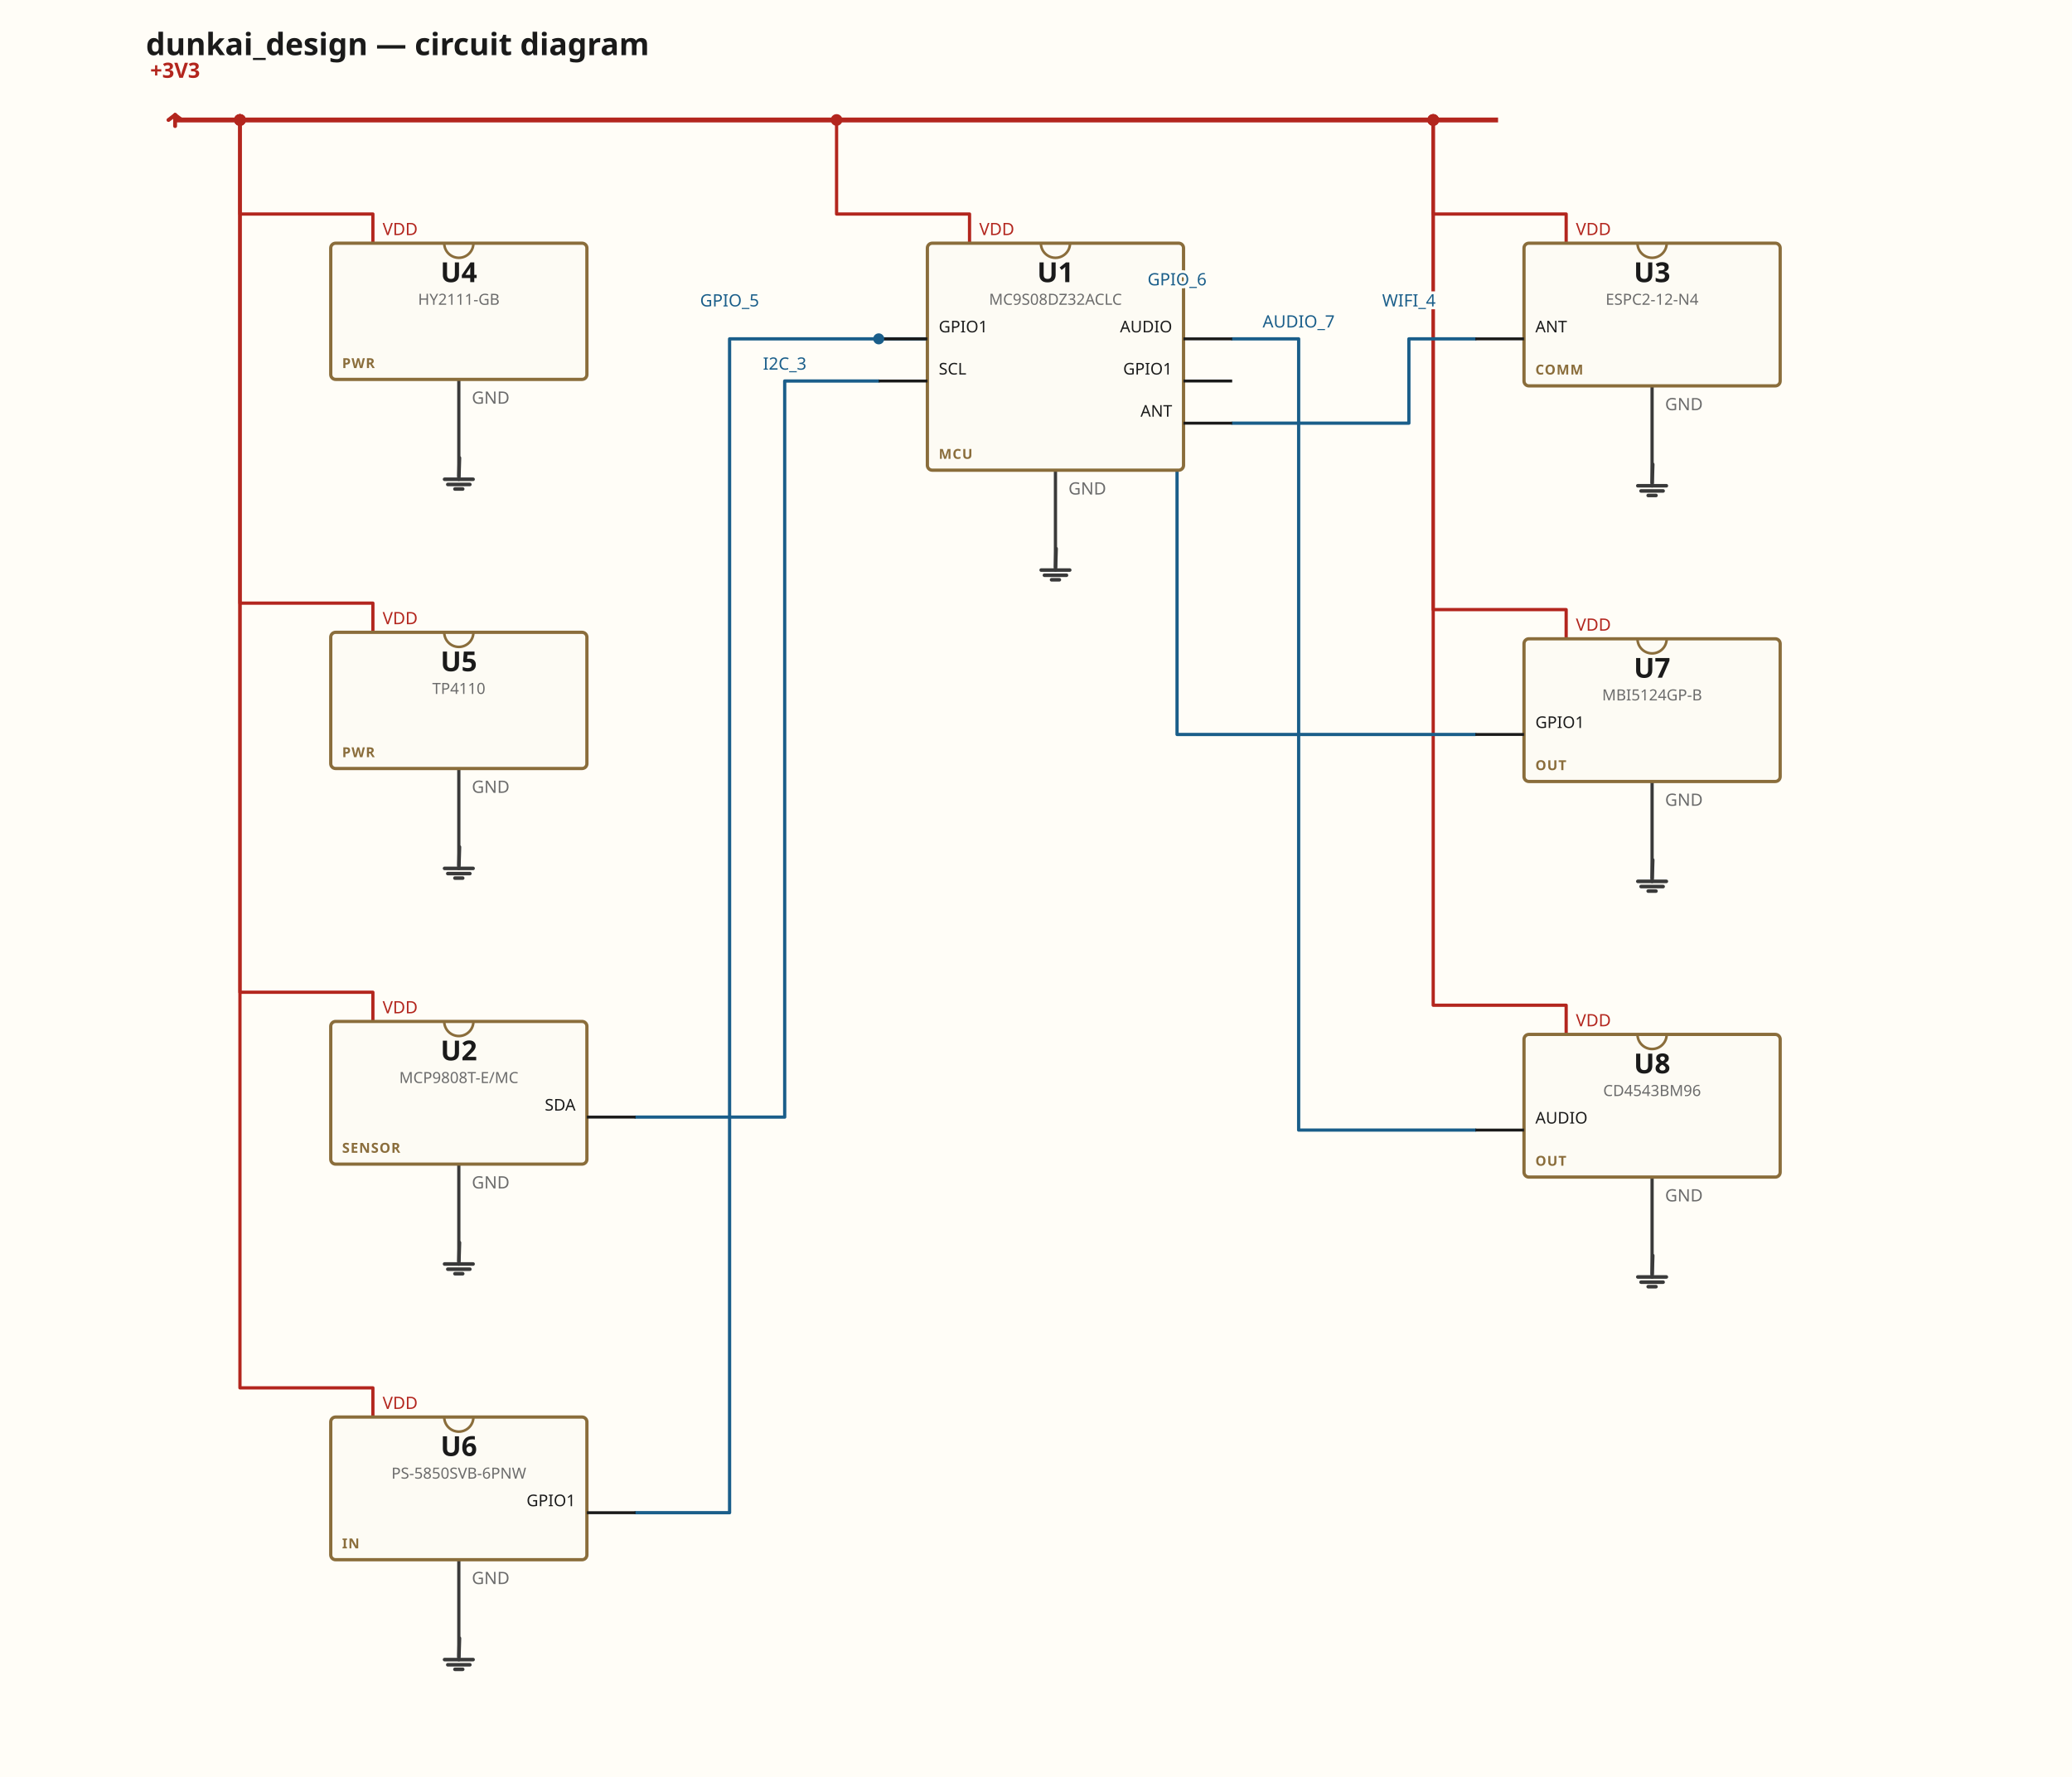
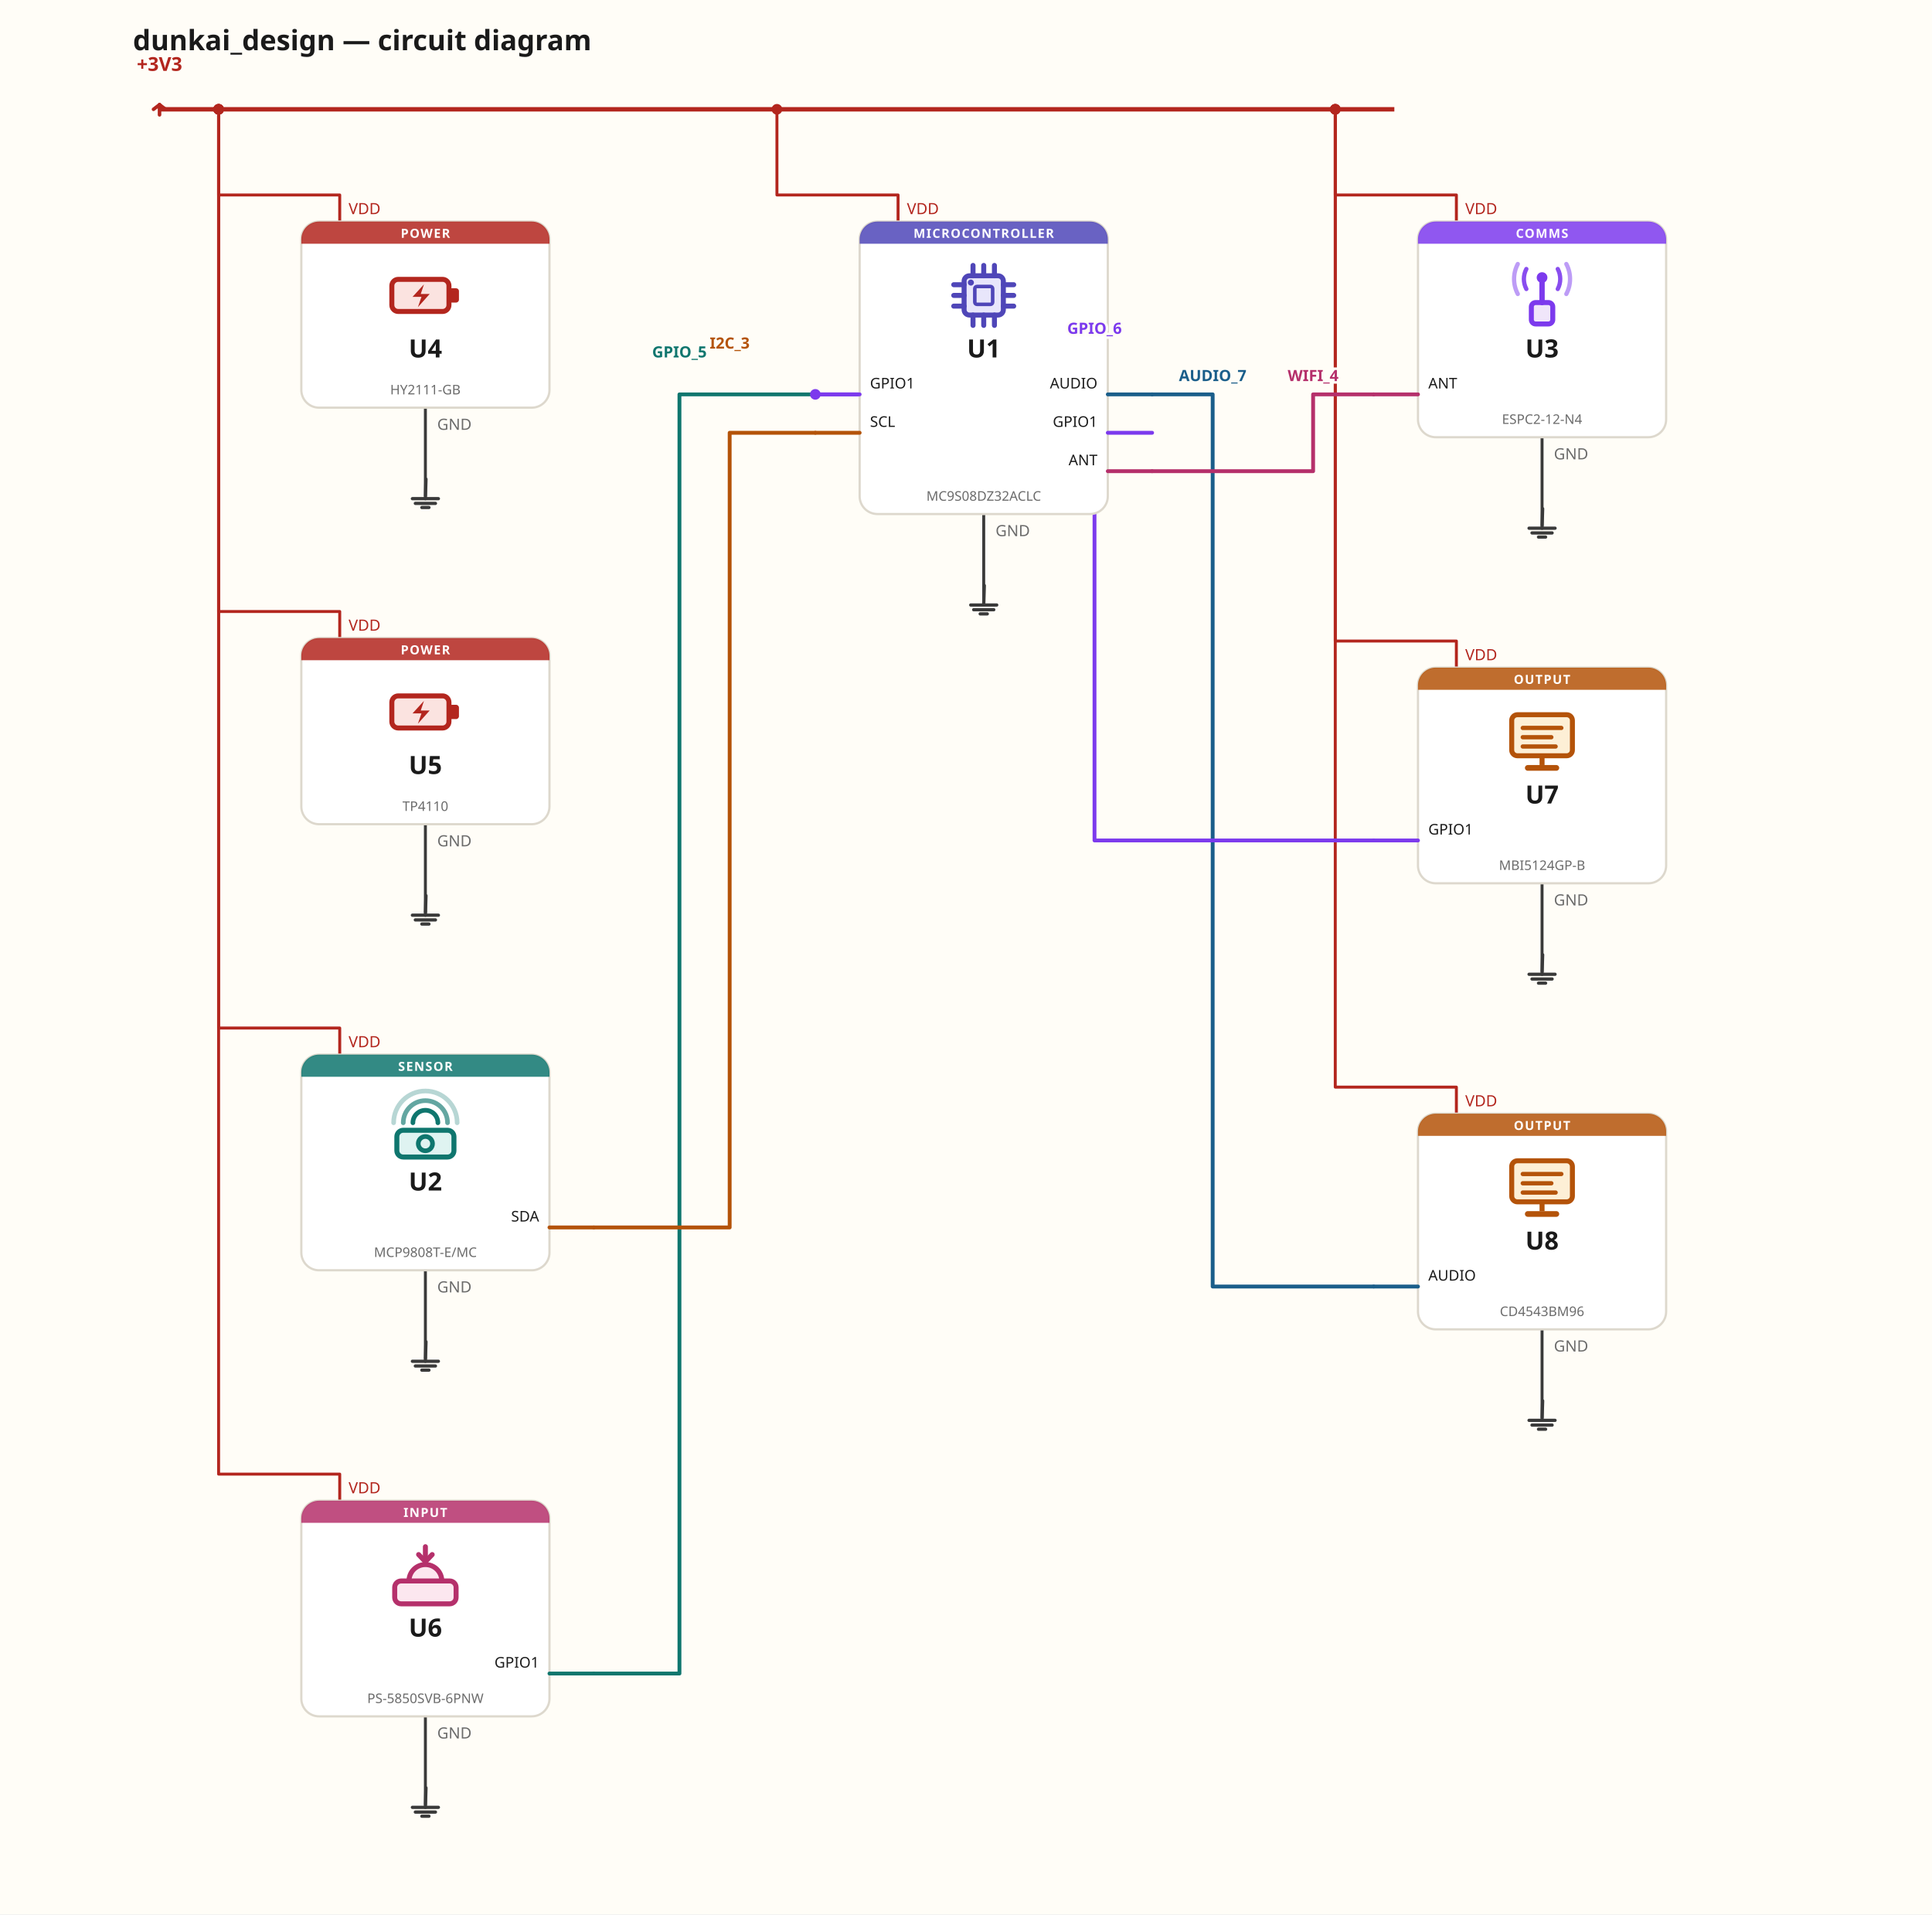
- <svg xmlns="http://www.w3.org/2000/svg" viewBox="0 0 1278 1096" width="1278" height="1096" font-family="ui-sans-serif, system-ui, sans-serif">
+ <svg xmlns="http://www.w3.org/2000/svg" viewBox="0 0 1308 1296" width="1308" height="1296" font-family="ui-sans-serif, system-ui, sans-serif">
  <rect width="100%" height="100%" fill="#fffdf7" />
  <text x="90" y="34" font-size="19" font-weight="600" fill="#1a1a1a">dunkai_design — circuit diagram</text>
  <g transform="translate(114 0)">
-     <line x1="-6" y1="74" x2="810" y2="74" stroke="#b3261e" stroke-width="3" />
+     <line x1="-6" y1="74" x2="830" y2="74" stroke="#b3261e" stroke-width="3" />
    <path d="M-6 70.905 L-10.08 74" fill="none" stroke="#b3261e" stroke-width="2.4" stroke-linecap="round" stroke-linejoin="round" />
    <path d="M-6 70.905 L-1.92 74" fill="none" stroke="#b3261e" stroke-width="2.4" stroke-linecap="round" stroke-linejoin="round" />
    <path d="M-6 70.905 L-6 77.747" fill="none" stroke="#b3261e" stroke-width="2.4" stroke-linecap="round" stroke-linejoin="round" />
    <text x="-6" y="48" font-size="13" font-weight="600" fill="#b3261e" text-anchor="middle">+3V3</text>
    <path d="M34 74 L34 132 L116 132 L116 150" fill="none" stroke="#b3261e" stroke-width="2" stroke-linejoin="round" />
    <circle cx="34" cy="74" r="3.6" fill="#b3261e" />
    <text x="122" y="145" font-size="10.5" fill="#b3261e">VDD</text>
-     <path d="M34 74 L34 372 L116 372 L116 390" fill="none" stroke="#b3261e" stroke-width="2" stroke-linejoin="round" />
-     <circle cx="34" cy="74" r="3.6" fill="#b3261e" />
-     <text x="122" y="385" font-size="10.5" fill="#b3261e">VDD</text>
-     <path d="M34 74 L34 612 L116 612 L116 630" fill="none" stroke="#b3261e" stroke-width="2" stroke-linejoin="round" />
-     <circle cx="34" cy="74" r="3.6" fill="#b3261e" />
-     <text x="122" y="625" font-size="10.5" fill="#b3261e">VDD</text>
-     <path d="M34 74 L34 856 L116 856 L116 874" fill="none" stroke="#b3261e" stroke-width="2" stroke-linejoin="round" />
-     <circle cx="34" cy="74" r="3.6" fill="#b3261e" />
-     <text x="122" y="869" font-size="10.5" fill="#b3261e">VDD</text>
-     <path d="M402 74 L402 132 L484 132 L484 150" fill="none" stroke="#b3261e" stroke-width="2" stroke-linejoin="round" />
-     <circle cx="402" cy="74" r="3.6" fill="#b3261e" />
-     <text x="490" y="145" font-size="10.5" fill="#b3261e">VDD</text>
-     <path d="M770 74 L770 132 L852 132 L852 150" fill="none" stroke="#b3261e" stroke-width="2" stroke-linejoin="round" />
-     <circle cx="770" cy="74" r="3.6" fill="#b3261e" />
-     <text x="858" y="145" font-size="10.5" fill="#b3261e">VDD</text>
-     <path d="M770 74 L770 376 L852 376 L852 394" fill="none" stroke="#b3261e" stroke-width="2" stroke-linejoin="round" />
-     <circle cx="770" cy="74" r="3.6" fill="#b3261e" />
-     <text x="858" y="389" font-size="10.5" fill="#b3261e">VDD</text>
-     <path d="M770 74 L770 620 L852 620 L852 638" fill="none" stroke="#b3261e" stroke-width="2" stroke-linejoin="round" />
-     <circle cx="770" cy="74" r="3.6" fill="#b3261e" />
-     <text x="858" y="633" font-size="10.5" fill="#b3261e">VDD</text>
-     <path d="M646 209 L687 209 L687 697 L796 697" fill="none" stroke="#1a5e8a" stroke-width="2" stroke-linejoin="round" stroke-linecap="round" />
-     <path d="M428 209 L336 209 L336 933 L278 933" fill="none" stroke="#1a5e8a" stroke-width="2" stroke-linejoin="round" stroke-linecap="round" />
-     <path d="M428 209 L612 209 L612 453 L796 453" fill="none" stroke="#1a5e8a" stroke-width="2" stroke-linejoin="round" stroke-linecap="round" />
-     <path d="M428 235 L370 235 L370 689 L278 689" fill="none" stroke="#1a5e8a" stroke-width="2" stroke-linejoin="round" stroke-linecap="round" />
-     <path d="M646 261 L755 261 L755 209 L796 209" fill="none" stroke="#1a5e8a" stroke-width="2" stroke-linejoin="round" stroke-linecap="round" />
-     <line x1="169" y1="234" x2="169" y2="294" stroke="#3a3a3a" stroke-width="2" />
-     <path d="M169.4 282.4 L169 295.6" fill="#3a3a3a" stroke="#3a3a3a" stroke-width="2.2" stroke-linecap="round" stroke-linejoin="round" />
-     <path d="M160.2 295.6 L177.8 295.6" fill="#3a3a3a" stroke="#3a3a3a" stroke-width="2.2" stroke-linecap="round" stroke-linejoin="round" />
-     <path d="M162.2 298.8 L175.8 298.8" fill="#3a3a3a" stroke="#3a3a3a" stroke-width="2.2" stroke-linecap="round" stroke-linejoin="round" />
-     <path d="M166.6 301.6 L171.4 301.6" fill="#3a3a3a" stroke="#3a3a3a" stroke-width="2.2" stroke-linecap="round" stroke-linejoin="round" />
-     <text x="177" y="249" font-size="10.5" fill="#6b6b6b">GND</text>
-     <line x1="169" y1="474" x2="169" y2="534" stroke="#3a3a3a" stroke-width="2" />
-     <path d="M169.4 522.4 L169 535.6" fill="#3a3a3a" stroke="#3a3a3a" stroke-width="2.2" stroke-linecap="round" stroke-linejoin="round" />
-     <path d="M160.2 535.6 L177.8 535.6" fill="#3a3a3a" stroke="#3a3a3a" stroke-width="2.2" stroke-linecap="round" stroke-linejoin="round" />
-     <path d="M162.2 538.8 L175.8 538.8" fill="#3a3a3a" stroke="#3a3a3a" stroke-width="2.2" stroke-linecap="round" stroke-linejoin="round" />
-     <path d="M166.6 541.6 L171.4 541.6" fill="#3a3a3a" stroke="#3a3a3a" stroke-width="2.2" stroke-linecap="round" stroke-linejoin="round" />
-     <text x="177" y="489" font-size="10.5" fill="#6b6b6b">GND</text>
-     <line x1="169" y1="718" x2="169" y2="778" stroke="#3a3a3a" stroke-width="2" />
-     <path d="M169.4 766.4 L169 779.6" fill="#3a3a3a" stroke="#3a3a3a" stroke-width="2.2" stroke-linecap="round" stroke-linejoin="round" />
-     <path d="M160.2 779.6 L177.8 779.6" fill="#3a3a3a" stroke="#3a3a3a" stroke-width="2.2" stroke-linecap="round" stroke-linejoin="round" />
-     <path d="M162.2 782.8 L175.8 782.8" fill="#3a3a3a" stroke="#3a3a3a" stroke-width="2.2" stroke-linecap="round" stroke-linejoin="round" />
-     <path d="M166.6 785.6 L171.4 785.6" fill="#3a3a3a" stroke="#3a3a3a" stroke-width="2.2" stroke-linecap="round" stroke-linejoin="round" />
-     <text x="177" y="733" font-size="10.5" fill="#6b6b6b">GND</text>
-     <line x1="169" y1="962" x2="169" y2="1022" stroke="#3a3a3a" stroke-width="2" />
-     <path d="M169.4 1010.4 L169 1023.6" fill="#3a3a3a" stroke="#3a3a3a" stroke-width="2.2" stroke-linecap="round" stroke-linejoin="round" />
-     <path d="M160.2 1023.6 L177.8 1023.6" fill="#3a3a3a" stroke="#3a3a3a" stroke-width="2.2" stroke-linecap="round" stroke-linejoin="round" />
-     <path d="M162.2 1026.8 L175.8 1026.8" fill="#3a3a3a" stroke="#3a3a3a" stroke-width="2.2" stroke-linecap="round" stroke-linejoin="round" />
-     <path d="M166.6 1029.6 L171.4 1029.6" fill="#3a3a3a" stroke="#3a3a3a" stroke-width="2.2" stroke-linecap="round" stroke-linejoin="round" />
-     <text x="177" y="977" font-size="10.5" fill="#6b6b6b">GND</text>
-     <line x1="537" y1="290" x2="537" y2="350" stroke="#3a3a3a" stroke-width="2" />
-     <path d="M537.4 338.4 L537 351.6" fill="#3a3a3a" stroke="#3a3a3a" stroke-width="2.2" stroke-linecap="round" stroke-linejoin="round" />
-     <path d="M528.2 351.6 L545.8 351.6" fill="#3a3a3a" stroke="#3a3a3a" stroke-width="2.2" stroke-linecap="round" stroke-linejoin="round" />
-     <path d="M530.2 354.8 L543.8 354.8" fill="#3a3a3a" stroke="#3a3a3a" stroke-width="2.2" stroke-linecap="round" stroke-linejoin="round" />
-     <path d="M534.6 357.6 L539.4 357.6" fill="#3a3a3a" stroke="#3a3a3a" stroke-width="2.2" stroke-linecap="round" stroke-linejoin="round" />
-     <text x="545" y="305" font-size="10.5" fill="#6b6b6b">GND</text>
-     <line x1="905" y1="238" x2="905" y2="298" stroke="#3a3a3a" stroke-width="2" />
-     <path d="M905.4 286.4 L905 299.6" fill="#3a3a3a" stroke="#3a3a3a" stroke-width="2.2" stroke-linecap="round" stroke-linejoin="round" />
-     <path d="M896.2 299.6 L913.8 299.6" fill="#3a3a3a" stroke="#3a3a3a" stroke-width="2.2" stroke-linecap="round" stroke-linejoin="round" />
-     <path d="M898.2 302.8 L911.8 302.8" fill="#3a3a3a" stroke="#3a3a3a" stroke-width="2.2" stroke-linecap="round" stroke-linejoin="round" />
-     <path d="M902.6 305.6 L907.4 305.6" fill="#3a3a3a" stroke="#3a3a3a" stroke-width="2.2" stroke-linecap="round" stroke-linejoin="round" />
-     <text x="913" y="253" font-size="10.5" fill="#6b6b6b">GND</text>
-     <line x1="905" y1="482" x2="905" y2="542" stroke="#3a3a3a" stroke-width="2" />
-     <path d="M905.4 530.4 L905 543.6" fill="#3a3a3a" stroke="#3a3a3a" stroke-width="2.2" stroke-linecap="round" stroke-linejoin="round" />
-     <path d="M896.2 543.6 L913.8 543.6" fill="#3a3a3a" stroke="#3a3a3a" stroke-width="2.2" stroke-linecap="round" stroke-linejoin="round" />
-     <path d="M898.2 546.8 L911.8 546.8" fill="#3a3a3a" stroke="#3a3a3a" stroke-width="2.2" stroke-linecap="round" stroke-linejoin="round" />
-     <path d="M902.6 549.6 L907.4 549.6" fill="#3a3a3a" stroke="#3a3a3a" stroke-width="2.2" stroke-linecap="round" stroke-linejoin="round" />
-     <text x="913" y="497" font-size="10.5" fill="#6b6b6b">GND</text>
-     <line x1="905" y1="726" x2="905" y2="786" stroke="#3a3a3a" stroke-width="2" />
-     <path d="M905.4 774.4 L905 787.6" fill="#3a3a3a" stroke="#3a3a3a" stroke-width="2.2" stroke-linecap="round" stroke-linejoin="round" />
-     <path d="M896.2 787.6 L913.8 787.6" fill="#3a3a3a" stroke="#3a3a3a" stroke-width="2.2" stroke-linecap="round" stroke-linejoin="round" />
-     <path d="M898.2 790.8 L911.8 790.8" fill="#3a3a3a" stroke="#3a3a3a" stroke-width="2.2" stroke-linecap="round" stroke-linejoin="round" />
-     <path d="M902.6 793.6 L907.4 793.6" fill="#3a3a3a" stroke="#3a3a3a" stroke-width="2.2" stroke-linecap="round" stroke-linejoin="round" />
-     <text x="913" y="741" font-size="10.5" fill="#6b6b6b">GND</text>
-     <rect x="90" y="150" width="158" height="84" rx="3" fill="#fdfbf4" stroke="#8a6d3b" stroke-width="2" />
-     <path d="M160 150 A 9 9 0 0 0 178 150" fill="none" stroke="#8a6d3b" stroke-width="1.6" />
-     <text x="169" y="174" font-size="17" font-weight="700" fill="#1a1a1a" text-anchor="middle">U4</text>
-     <text x="169" y="188" font-size="9.5" fill="#6b6b6b" text-anchor="middle">HY2111-GB</text>
-     <text x="97" y="227" font-size="8.5" fill="#8a6d3b" font-weight="600" letter-spacing="0.5">PWR</text>
-     <rect x="90" y="390" width="158" height="84" rx="3" fill="#fdfbf4" stroke="#8a6d3b" stroke-width="2" />
-     <path d="M160 390 A 9 9 0 0 0 178 390" fill="none" stroke="#8a6d3b" stroke-width="1.6" />
-     <text x="169" y="414" font-size="17" font-weight="700" fill="#1a1a1a" text-anchor="middle">U5</text>
-     <text x="169" y="428" font-size="9.5" fill="#6b6b6b" text-anchor="middle">TP4110</text>
-     <text x="97" y="467" font-size="8.5" fill="#8a6d3b" font-weight="600" letter-spacing="0.5">PWR</text>
-     <rect x="90" y="630" width="158" height="88" rx="3" fill="#fdfbf4" stroke="#8a6d3b" stroke-width="2" />
-     <path d="M160 630 A 9 9 0 0 0 178 630" fill="none" stroke="#8a6d3b" stroke-width="1.6" />
-     <text x="169" y="654" font-size="17" font-weight="700" fill="#1a1a1a" text-anchor="middle">U2</text>
-     <text x="169" y="668" font-size="9.5" fill="#6b6b6b" text-anchor="middle">MCP9808T-E/MC</text>
-     <text x="97" y="711" font-size="8.5" fill="#8a6d3b" font-weight="600" letter-spacing="0.5">SENSOR</text>
-     <line x1="248" y1="689" x2="278" y2="689" stroke="#1a1a1a" stroke-width="1.8" />
-     <text x="241" y="685" font-size="10" fill="#1a1a1a" text-anchor="end">SDA</text>
-     <rect x="90" y="874" width="158" height="88" rx="3" fill="#fdfbf4" stroke="#8a6d3b" stroke-width="2" />
-     <path d="M160 874 A 9 9 0 0 0 178 874" fill="none" stroke="#8a6d3b" stroke-width="1.6" />
-     <text x="169" y="898" font-size="17" font-weight="700" fill="#1a1a1a" text-anchor="middle">U6</text>
-     <text x="169" y="912" font-size="9.5" fill="#6b6b6b" text-anchor="middle">PS-5850SVB-6PNW</text>
-     <text x="97" y="955" font-size="8.5" fill="#8a6d3b" font-weight="600" letter-spacing="0.5">IN</text>
-     <line x1="248" y1="933" x2="278" y2="933" stroke="#1a1a1a" stroke-width="1.8" />
-     <text x="241" y="929" font-size="10" fill="#1a1a1a" text-anchor="end">GPIO1</text>
-     <rect x="458" y="150" width="158" height="140" rx="3" fill="#fdfbf4" stroke="#8a6d3b" stroke-width="2" />
-     <path d="M528 150 A 9 9 0 0 0 546 150" fill="none" stroke="#8a6d3b" stroke-width="1.6" />
-     <text x="537" y="174" font-size="17" font-weight="700" fill="#1a1a1a" text-anchor="middle">U1</text>
-     <text x="537" y="188" font-size="9.5" fill="#6b6b6b" text-anchor="middle">MC9S08DZ32ACLC</text>
-     <text x="465" y="283" font-size="8.5" fill="#8a6d3b" font-weight="600" letter-spacing="0.5">MCU</text>
-     <line x1="458" y1="209" x2="428" y2="209" stroke="#1a1a1a" stroke-width="1.8" />
-     <text x="465" y="205" font-size="10" fill="#1a1a1a" text-anchor="start">GPIO1</text>
-     <line x1="458" y1="235" x2="428" y2="235" stroke="#1a1a1a" stroke-width="1.8" />
-     <text x="465" y="231" font-size="10" fill="#1a1a1a" text-anchor="start">SCL</text>
-     <line x1="616" y1="209" x2="646" y2="209" stroke="#1a1a1a" stroke-width="1.8" />
-     <text x="609" y="205" font-size="10" fill="#1a1a1a" text-anchor="end">AUDIO</text>
-     <line x1="616" y1="235" x2="646" y2="235" stroke="#1a1a1a" stroke-width="1.8" />
-     <text x="609" y="231" font-size="10" fill="#1a1a1a" text-anchor="end">GPIO1</text>
-     <line x1="616" y1="261" x2="646" y2="261" stroke="#1a1a1a" stroke-width="1.8" />
-     <text x="609" y="257" font-size="10" fill="#1a1a1a" text-anchor="end">ANT</text>
-     <rect x="826" y="150" width="158" height="88" rx="3" fill="#fdfbf4" stroke="#8a6d3b" stroke-width="2" />
-     <path d="M896 150 A 9 9 0 0 0 914 150" fill="none" stroke="#8a6d3b" stroke-width="1.6" />
-     <text x="905" y="174" font-size="17" font-weight="700" fill="#1a1a1a" text-anchor="middle">U3</text>
-     <text x="905" y="188" font-size="9.5" fill="#6b6b6b" text-anchor="middle">ESPC2-12-N4</text>
-     <text x="833" y="231" font-size="8.5" fill="#8a6d3b" font-weight="600" letter-spacing="0.5">COMM</text>
-     <line x1="826" y1="209" x2="796" y2="209" stroke="#1a1a1a" stroke-width="1.8" />
-     <text x="833" y="205" font-size="10" fill="#1a1a1a" text-anchor="start">ANT</text>
-     <rect x="826" y="394" width="158" height="88" rx="3" fill="#fdfbf4" stroke="#8a6d3b" stroke-width="2" />
-     <path d="M896 394 A 9 9 0 0 0 914 394" fill="none" stroke="#8a6d3b" stroke-width="1.6" />
-     <text x="905" y="418" font-size="17" font-weight="700" fill="#1a1a1a" text-anchor="middle">U7</text>
-     <text x="905" y="432" font-size="9.5" fill="#6b6b6b" text-anchor="middle">MBI5124GP-B</text>
-     <text x="833" y="475" font-size="8.5" fill="#8a6d3b" font-weight="600" letter-spacing="0.5">OUT</text>
-     <line x1="826" y1="453" x2="796" y2="453" stroke="#1a1a1a" stroke-width="1.8" />
-     <text x="833" y="449" font-size="10" fill="#1a1a1a" text-anchor="start">GPIO1</text>
-     <rect x="826" y="638" width="158" height="88" rx="3" fill="#fdfbf4" stroke="#8a6d3b" stroke-width="2" />
-     <path d="M896 638 A 9 9 0 0 0 914 638" fill="none" stroke="#8a6d3b" stroke-width="1.6" />
-     <text x="905" y="662" font-size="17" font-weight="700" fill="#1a1a1a" text-anchor="middle">U8</text>
-     <text x="905" y="676" font-size="9.5" fill="#6b6b6b" text-anchor="middle">CD4543BM96</text>
-     <text x="833" y="719" font-size="8.5" fill="#8a6d3b" font-weight="600" letter-spacing="0.5">OUT</text>
-     <line x1="826" y1="697" x2="796" y2="697" stroke="#1a1a1a" stroke-width="1.8" />
-     <text x="833" y="693" font-size="10" fill="#1a1a1a" text-anchor="start">AUDIO</text>
-     <circle cx="428" cy="209" r="3.4" fill="#1a5e8a" />
-     <text x="687" y="202" font-size="10.5" fill="#1a5e8a" text-anchor="middle" font-weight="500" paint-order="stroke" stroke="#fffdf7" stroke-width="3.5">AUDIO_7</text>
-     <text x="336" y="189" font-size="10.5" fill="#1a5e8a" text-anchor="middle" font-weight="500" paint-order="stroke" stroke="#fffdf7" stroke-width="3.5">GPIO_5</text>
-     <text x="612" y="176" font-size="10.5" fill="#1a5e8a" text-anchor="middle" font-weight="500" paint-order="stroke" stroke="#fffdf7" stroke-width="3.5">GPIO_6</text>
-     <text x="370" y="228" font-size="10.5" fill="#1a5e8a" text-anchor="middle" font-weight="500" paint-order="stroke" stroke="#fffdf7" stroke-width="3.5">I2C_3</text>
-     <text x="755" y="189" font-size="10.5" fill="#1a5e8a" text-anchor="middle" font-weight="500" paint-order="stroke" stroke="#fffdf7" stroke-width="3.5">WIFI_4</text>
+     <path d="M34 74 L34 414 L116 414 L116 432" fill="none" stroke="#b3261e" stroke-width="2" stroke-linejoin="round" />
+     <circle cx="34" cy="74" r="3.6" fill="#b3261e" />
+     <text x="122" y="427" font-size="10.5" fill="#b3261e">VDD</text>
+     <path d="M34 74 L34 696 L116 696 L116 714" fill="none" stroke="#b3261e" stroke-width="2" stroke-linejoin="round" />
+     <circle cx="34" cy="74" r="3.6" fill="#b3261e" />
+     <text x="122" y="709" font-size="10.5" fill="#b3261e">VDD</text>
+     <path d="M34 74 L34 998 L116 998 L116 1016" fill="none" stroke="#b3261e" stroke-width="2" stroke-linejoin="round" />
+     <circle cx="34" cy="74" r="3.6" fill="#b3261e" />
+     <text x="122" y="1011" font-size="10.5" fill="#b3261e">VDD</text>
+     <path d="M412 74 L412 132 L494 132 L494 150" fill="none" stroke="#b3261e" stroke-width="2" stroke-linejoin="round" />
+     <circle cx="412" cy="74" r="3.6" fill="#b3261e" />
+     <text x="500" y="145" font-size="10.5" fill="#b3261e">VDD</text>
+     <path d="M790 74 L790 132 L872 132 L872 150" fill="none" stroke="#b3261e" stroke-width="2" stroke-linejoin="round" />
+     <circle cx="790" cy="74" r="3.6" fill="#b3261e" />
+     <text x="878" y="145" font-size="10.5" fill="#b3261e">VDD</text>
+     <path d="M790 74 L790 434 L872 434 L872 452" fill="none" stroke="#b3261e" stroke-width="2" stroke-linejoin="round" />
+     <circle cx="790" cy="74" r="3.6" fill="#b3261e" />
+     <text x="878" y="447" font-size="10.5" fill="#b3261e">VDD</text>
+     <path d="M790 74 L790 736 L872 736 L872 754" fill="none" stroke="#b3261e" stroke-width="2" stroke-linejoin="round" />
+     <circle cx="790" cy="74" r="3.6" fill="#b3261e" />
+     <text x="878" y="749" font-size="10.5" fill="#b3261e">VDD</text>
+     <path d="M666 267 L707 267 L707 871 L816 871" fill="none" stroke="#1a5e8a" stroke-width="2.6" stroke-linejoin="round" stroke-linecap="round" />
+     <path d="M438 267 L346 267 L346 1133 L288 1133" fill="none" stroke="#0f766e" stroke-width="2.6" stroke-linejoin="round" stroke-linecap="round" />
+     <path d="M438 267 L627 267 L627 569 L816 569" fill="none" stroke="#7c3aed" stroke-width="2.6" stroke-linejoin="round" stroke-linecap="round" />
+     <path d="M438 293 L380 293 L380 831 L288 831" fill="none" stroke="#b45309" stroke-width="2.6" stroke-linejoin="round" stroke-linecap="round" />
+     <path d="M666 319 L775 319 L775 267 L816 267" fill="none" stroke="#b5306b" stroke-width="2.6" stroke-linejoin="round" stroke-linecap="round" />
+     <line x1="174" y1="276" x2="174" y2="336" stroke="#3a3a3a" stroke-width="2" />
+     <path d="M174.4 324.4 L174 337.6" fill="#3a3a3a" stroke="#3a3a3a" stroke-width="2.2" stroke-linecap="round" stroke-linejoin="round" />
+     <path d="M165.2 337.6 L182.8 337.6" fill="#3a3a3a" stroke="#3a3a3a" stroke-width="2.2" stroke-linecap="round" stroke-linejoin="round" />
+     <path d="M167.2 340.8 L180.8 340.8" fill="#3a3a3a" stroke="#3a3a3a" stroke-width="2.2" stroke-linecap="round" stroke-linejoin="round" />
+     <path d="M171.6 343.6 L176.4 343.6" fill="#3a3a3a" stroke="#3a3a3a" stroke-width="2.2" stroke-linecap="round" stroke-linejoin="round" />
+     <text x="182" y="291" font-size="10.5" fill="#6b6b6b">GND</text>
+     <line x1="174" y1="558" x2="174" y2="618" stroke="#3a3a3a" stroke-width="2" />
+     <path d="M174.4 606.4 L174 619.6" fill="#3a3a3a" stroke="#3a3a3a" stroke-width="2.2" stroke-linecap="round" stroke-linejoin="round" />
+     <path d="M165.2 619.6 L182.8 619.6" fill="#3a3a3a" stroke="#3a3a3a" stroke-width="2.2" stroke-linecap="round" stroke-linejoin="round" />
+     <path d="M167.2 622.8 L180.8 622.8" fill="#3a3a3a" stroke="#3a3a3a" stroke-width="2.2" stroke-linecap="round" stroke-linejoin="round" />
+     <path d="M171.6 625.6 L176.4 625.6" fill="#3a3a3a" stroke="#3a3a3a" stroke-width="2.2" stroke-linecap="round" stroke-linejoin="round" />
+     <text x="182" y="573" font-size="10.5" fill="#6b6b6b">GND</text>
+     <line x1="174" y1="860" x2="174" y2="920" stroke="#3a3a3a" stroke-width="2" />
+     <path d="M174.4 908.4 L174 921.6" fill="#3a3a3a" stroke="#3a3a3a" stroke-width="2.2" stroke-linecap="round" stroke-linejoin="round" />
+     <path d="M165.2 921.6 L182.8 921.6" fill="#3a3a3a" stroke="#3a3a3a" stroke-width="2.2" stroke-linecap="round" stroke-linejoin="round" />
+     <path d="M167.2 924.8 L180.8 924.8" fill="#3a3a3a" stroke="#3a3a3a" stroke-width="2.2" stroke-linecap="round" stroke-linejoin="round" />
+     <path d="M171.6 927.6 L176.4 927.6" fill="#3a3a3a" stroke="#3a3a3a" stroke-width="2.2" stroke-linecap="round" stroke-linejoin="round" />
+     <text x="182" y="875" font-size="10.5" fill="#6b6b6b">GND</text>
+     <line x1="174" y1="1162" x2="174" y2="1222" stroke="#3a3a3a" stroke-width="2" />
+     <path d="M174.4 1210.4 L174 1223.6" fill="#3a3a3a" stroke="#3a3a3a" stroke-width="2.2" stroke-linecap="round" stroke-linejoin="round" />
+     <path d="M165.2 1223.6 L182.8 1223.6" fill="#3a3a3a" stroke="#3a3a3a" stroke-width="2.2" stroke-linecap="round" stroke-linejoin="round" />
+     <path d="M167.2 1226.8 L180.8 1226.8" fill="#3a3a3a" stroke="#3a3a3a" stroke-width="2.2" stroke-linecap="round" stroke-linejoin="round" />
+     <path d="M171.6 1229.6 L176.4 1229.6" fill="#3a3a3a" stroke="#3a3a3a" stroke-width="2.2" stroke-linecap="round" stroke-linejoin="round" />
+     <text x="182" y="1177" font-size="10.5" fill="#6b6b6b">GND</text>
+     <line x1="552" y1="348" x2="552" y2="408" stroke="#3a3a3a" stroke-width="2" />
+     <path d="M552.4 396.4 L552 409.6" fill="#3a3a3a" stroke="#3a3a3a" stroke-width="2.2" stroke-linecap="round" stroke-linejoin="round" />
+     <path d="M543.2 409.6 L560.8 409.6" fill="#3a3a3a" stroke="#3a3a3a" stroke-width="2.2" stroke-linecap="round" stroke-linejoin="round" />
+     <path d="M545.2 412.8 L558.8 412.8" fill="#3a3a3a" stroke="#3a3a3a" stroke-width="2.2" stroke-linecap="round" stroke-linejoin="round" />
+     <path d="M549.6 415.6 L554.4 415.6" fill="#3a3a3a" stroke="#3a3a3a" stroke-width="2.2" stroke-linecap="round" stroke-linejoin="round" />
+     <text x="560" y="363" font-size="10.5" fill="#6b6b6b">GND</text>
+     <line x1="930" y1="296" x2="930" y2="356" stroke="#3a3a3a" stroke-width="2" />
+     <path d="M930.4 344.4 L930 357.6" fill="#3a3a3a" stroke="#3a3a3a" stroke-width="2.2" stroke-linecap="round" stroke-linejoin="round" />
+     <path d="M921.2 357.6 L938.8 357.6" fill="#3a3a3a" stroke="#3a3a3a" stroke-width="2.2" stroke-linecap="round" stroke-linejoin="round" />
+     <path d="M923.2 360.8 L936.8 360.8" fill="#3a3a3a" stroke="#3a3a3a" stroke-width="2.2" stroke-linecap="round" stroke-linejoin="round" />
+     <path d="M927.6 363.6 L932.4 363.6" fill="#3a3a3a" stroke="#3a3a3a" stroke-width="2.2" stroke-linecap="round" stroke-linejoin="round" />
+     <text x="938" y="311" font-size="10.5" fill="#6b6b6b">GND</text>
+     <line x1="930" y1="598" x2="930" y2="658" stroke="#3a3a3a" stroke-width="2" />
+     <path d="M930.4 646.4 L930 659.6" fill="#3a3a3a" stroke="#3a3a3a" stroke-width="2.2" stroke-linecap="round" stroke-linejoin="round" />
+     <path d="M921.2 659.6 L938.8 659.6" fill="#3a3a3a" stroke="#3a3a3a" stroke-width="2.2" stroke-linecap="round" stroke-linejoin="round" />
+     <path d="M923.2 662.8 L936.8 662.8" fill="#3a3a3a" stroke="#3a3a3a" stroke-width="2.2" stroke-linecap="round" stroke-linejoin="round" />
+     <path d="M927.6 665.6 L932.4 665.6" fill="#3a3a3a" stroke="#3a3a3a" stroke-width="2.2" stroke-linecap="round" stroke-linejoin="round" />
+     <text x="938" y="613" font-size="10.5" fill="#6b6b6b">GND</text>
+     <line x1="930" y1="900" x2="930" y2="960" stroke="#3a3a3a" stroke-width="2" />
+     <path d="M930.4 948.4 L930 961.6" fill="#3a3a3a" stroke="#3a3a3a" stroke-width="2.2" stroke-linecap="round" stroke-linejoin="round" />
+     <path d="M921.2 961.6 L938.8 961.6" fill="#3a3a3a" stroke="#3a3a3a" stroke-width="2.2" stroke-linecap="round" stroke-linejoin="round" />
+     <path d="M923.2 964.8 L936.8 964.8" fill="#3a3a3a" stroke="#3a3a3a" stroke-width="2.2" stroke-linecap="round" stroke-linejoin="round" />
+     <path d="M927.6 967.6 L932.4 967.6" fill="#3a3a3a" stroke="#3a3a3a" stroke-width="2.2" stroke-linecap="round" stroke-linejoin="round" />
+     <text x="938" y="915" font-size="10.5" fill="#6b6b6b">GND</text>
+     <rect x="90" y="150" width="168" height="126" rx="12" fill="#ffffff" stroke="#ddd8cd" stroke-width="1.5" />
+     <path d="M102 150 H246 A 12 12 0 0 1 258 162 V165 H90 V162 A 12 12 0 0 1 102 150 Z" fill="#b3261e" opacity="0.85" />
+     <g transform="translate(145 171) scale(2.4167)">
+       <rect x="2.6" y="7.5" width="16" height="9" rx="1.8" fill="#fbe3e0" stroke="#b3261e" stroke-width="1.4" />
+       <rect x="18.6" y="10" width="2.8" height="4" rx="0.8" fill="#b3261e" />
+       <path d="M 11.6 8.9 L 8.4 12.4 L 10.9 12.4 L 9.9 15.3 L 13.2 11.6 L 10.7 11.6 Z" fill="#b3261e" />
+     </g>
+     <text x="174" y="242" font-size="17" font-weight="700" fill="#1a1a1a" text-anchor="middle">U4</text>
+     <text x="174" y="267" font-size="9" fill="#6b6b6b" text-anchor="middle">HY2111-GB</text>
+     <text x="174" y="161" font-size="8.5" fill="#ffffff" text-anchor="middle" font-weight="700" letter-spacing="0.7">POWER</text>
+     <rect x="90" y="432" width="168" height="126" rx="12" fill="#ffffff" stroke="#ddd8cd" stroke-width="1.5" />
+     <path d="M102 432 H246 A 12 12 0 0 1 258 444 V447 H90 V444 A 12 12 0 0 1 102 432 Z" fill="#b3261e" opacity="0.85" />
+     <g transform="translate(145 453) scale(2.4167)">
+       <rect x="2.6" y="7.5" width="16" height="9" rx="1.8" fill="#fbe3e0" stroke="#b3261e" stroke-width="1.4" />
+       <rect x="18.6" y="10" width="2.8" height="4" rx="0.8" fill="#b3261e" />
+       <path d="M 11.6 8.9 L 8.4 12.4 L 10.9 12.4 L 9.9 15.3 L 13.2 11.6 L 10.7 11.6 Z" fill="#b3261e" />
+     </g>
+     <text x="174" y="524" font-size="17" font-weight="700" fill="#1a1a1a" text-anchor="middle">U5</text>
+     <text x="174" y="549" font-size="9" fill="#6b6b6b" text-anchor="middle">TP4110</text>
+     <text x="174" y="443" font-size="8.5" fill="#ffffff" text-anchor="middle" font-weight="700" letter-spacing="0.7">POWER</text>
+     <rect x="90" y="714" width="168" height="146" rx="12" fill="#ffffff" stroke="#ddd8cd" stroke-width="1.5" />
+     <path d="M102 714 H246 A 12 12 0 0 1 258 726 V729 H90 V726 A 12 12 0 0 1 102 714 Z" fill="#0f766e" opacity="0.85" />
+     <g transform="translate(145 735) scale(2.4167)">
+       <rect x="4" y="12.5" width="16" height="7.5" rx="1.8" fill="#dff3f1" stroke="#0f766e" stroke-width="1.4" />
+       <circle cx="12" cy="16.25" r="2" fill="none" stroke="#0f766e" stroke-width="1.3" />
+       <path d="M 8.5 10.4 A 3.5 3.5 0 0 1 15.5 10.4" fill="none" stroke="#0f766e" stroke-width="1.3" stroke-linecap="round" opacity="1" />
+       <path d="M 5.8 10.4 A 6.2 6.2 0 0 1 18.2 10.4" fill="none" stroke="#0f766e" stroke-width="1.3" stroke-linecap="round" opacity="0.649" />
+       <path d="M 3.1 10.4 A 8.9 8.9 0 0 1 20.9 10.4" fill="none" stroke="#0f766e" stroke-width="1.3" stroke-linecap="round" opacity="0.298" />
+     </g>
+     <text x="174" y="806" font-size="17" font-weight="700" fill="#1a1a1a" text-anchor="middle">U2</text>
+     <text x="174" y="851" font-size="9" fill="#6b6b6b" text-anchor="middle">MCP9808T-E/MC</text>
+     <text x="174" y="725" font-size="8.5" fill="#ffffff" text-anchor="middle" font-weight="700" letter-spacing="0.7">SENSOR</text>
+     <line x1="258" y1="831" x2="288" y2="831" stroke="#b45309" stroke-width="2.6" stroke-linecap="round" />
+     <text x="251" y="827" font-size="10" fill="#1a1a1a" text-anchor="end">SDA</text>
+     <rect x="90" y="1016" width="168" height="146" rx="12" fill="#ffffff" stroke="#ddd8cd" stroke-width="1.5" />
+     <path d="M102 1016 H246 A 12 12 0 0 1 258 1028 V1031 H90 V1028 A 12 12 0 0 1 102 1016 Z" fill="#b5306b" opacity="0.85" />
+     <g transform="translate(145 1037) scale(2.4167)">
+       <rect x="3.4" y="13.8" width="17.2" height="6.4" rx="1.8" fill="#fce7ef" stroke="#b5306b" stroke-width="1.4" />
+       <path d="M 7.4 13.8 A 4.6 4.6 0 0 1 16.6 13.8 Z" fill="#fce7ef" stroke="#b5306b" stroke-width="1.4" />
+       <line x1="12" y1="4.2" x2="12" y2="7.6" stroke="#b5306b" stroke-width="1.4" stroke-linecap="round" />
+       <path d="M 10.1 6.4 L 12 8.4 L 13.9 6.4" fill="none" stroke="#b5306b" stroke-width="1.4" stroke-linecap="round" stroke-linejoin="round" />
+     </g>
+     <text x="174" y="1108" font-size="17" font-weight="700" fill="#1a1a1a" text-anchor="middle">U6</text>
+     <text x="174" y="1153" font-size="9" fill="#6b6b6b" text-anchor="middle">PS-5850SVB-6PNW</text>
+     <text x="174" y="1027" font-size="8.5" fill="#ffffff" text-anchor="middle" font-weight="700" letter-spacing="0.7">INPUT</text>
+     <line x1="258" y1="1133" x2="288" y2="1133" stroke="#0f766e" stroke-width="2.6" stroke-linecap="round" />
+     <text x="251" y="1129" font-size="10" fill="#1a1a1a" text-anchor="end">GPIO1</text>
+     <rect x="468" y="150" width="168" height="198" rx="12" fill="#ffffff" stroke="#ddd8cd" stroke-width="1.5" />
+     <path d="M480 150 H624 A 12 12 0 0 1 636 162 V165 H468 V162 A 12 12 0 0 1 480 150 Z" fill="#4f46b8" opacity="0.85" />
+     <g transform="translate(523 171) scale(2.4167)">
+       <rect x="6.5" y="6.5" width="11" height="11" rx="1.5" fill="#e8e6fb" stroke="#4f46b8" stroke-width="1.4" />
+       <rect x="9.5" y="9.5" width="5" height="5" rx="0.6" fill="none" stroke="#4f46b8" stroke-width="1" />
+       <line x1="3.6" y1="9" x2="6.5" y2="9" stroke="#4f46b8" stroke-width="1.4" stroke-linecap="round" />
+       <line x1="17.5" y1="9" x2="20.4" y2="9" stroke="#4f46b8" stroke-width="1.4" stroke-linecap="round" />
+       <line x1="3.6" y1="12" x2="6.5" y2="12" stroke="#4f46b8" stroke-width="1.4" stroke-linecap="round" />
+       <line x1="17.5" y1="12" x2="20.4" y2="12" stroke="#4f46b8" stroke-width="1.4" stroke-linecap="round" />
+       <line x1="3.6" y1="15" x2="6.5" y2="15" stroke="#4f46b8" stroke-width="1.4" stroke-linecap="round" />
+       <line x1="17.5" y1="15" x2="20.4" y2="15" stroke="#4f46b8" stroke-width="1.4" stroke-linecap="round" />
+       <line x1="9" y1="3.6" x2="9" y2="6.5" stroke="#4f46b8" stroke-width="1.4" stroke-linecap="round" />
+       <line x1="9" y1="17.5" x2="9" y2="20.4" stroke="#4f46b8" stroke-width="1.4" stroke-linecap="round" />
+       <line x1="12" y1="3.6" x2="12" y2="6.5" stroke="#4f46b8" stroke-width="1.4" stroke-linecap="round" />
+       <line x1="12" y1="17.5" x2="12" y2="20.4" stroke="#4f46b8" stroke-width="1.4" stroke-linecap="round" />
+       <line x1="15" y1="3.6" x2="15" y2="6.5" stroke="#4f46b8" stroke-width="1.4" stroke-linecap="round" />
+       <line x1="15" y1="17.5" x2="15" y2="20.4" stroke="#4f46b8" stroke-width="1.4" stroke-linecap="round" />
+       <circle cx="8.4" cy="8.4" r="0.85" fill="#4f46b8" />
+     </g>
+     <text x="552" y="242" font-size="17" font-weight="700" fill="#1a1a1a" text-anchor="middle">U1</text>
+     <text x="552" y="339" font-size="9" fill="#6b6b6b" text-anchor="middle">MC9S08DZ32ACLC</text>
+     <text x="552" y="161" font-size="8.5" fill="#ffffff" text-anchor="middle" font-weight="700" letter-spacing="0.7">MICROCONTROLLER</text>
+     <line x1="468" y1="267" x2="438" y2="267" stroke="#7c3aed" stroke-width="2.6" stroke-linecap="round" />
+     <text x="475" y="263" font-size="10" fill="#1a1a1a" text-anchor="start">GPIO1</text>
+     <line x1="468" y1="293" x2="438" y2="293" stroke="#b45309" stroke-width="2.6" stroke-linecap="round" />
+     <text x="475" y="289" font-size="10" fill="#1a1a1a" text-anchor="start">SCL</text>
+     <line x1="636" y1="267" x2="666" y2="267" stroke="#1a5e8a" stroke-width="2.6" stroke-linecap="round" />
+     <text x="629" y="263" font-size="10" fill="#1a1a1a" text-anchor="end">AUDIO</text>
+     <line x1="636" y1="293" x2="666" y2="293" stroke="#7c3aed" stroke-width="2.6" stroke-linecap="round" />
+     <text x="629" y="289" font-size="10" fill="#1a1a1a" text-anchor="end">GPIO1</text>
+     <line x1="636" y1="319" x2="666" y2="319" stroke="#b5306b" stroke-width="2.6" stroke-linecap="round" />
+     <text x="629" y="315" font-size="10" fill="#1a1a1a" text-anchor="end">ANT</text>
+     <rect x="846" y="150" width="168" height="146" rx="12" fill="#ffffff" stroke="#ddd8cd" stroke-width="1.5" />
+     <path d="M858 150 H1002 A 12 12 0 0 1 1014 162 V165 H846 V162 A 12 12 0 0 1 858 150 Z" fill="#7c3aed" opacity="0.85" />
+     <g transform="translate(901 171) scale(2.4167)">
+       <rect x="9" y="14" width="6" height="6" rx="1.2" fill="#f0e6fa" stroke="#7c3aed" stroke-width="1.4" />
+       <line x1="12" y1="14" x2="12" y2="8.4" stroke="#7c3aed" stroke-width="1.5" stroke-linecap="round" />
+       <circle cx="12" cy="7" r="1.5" fill="#7c3aed" />
+       <path d="M 7.6 10.2 A 6 6 0 0 1 7.6 4.6" fill="none" stroke="#7c3aed" stroke-width="1.2" stroke-linecap="round" opacity="0.9" />
+       <path d="M 16.4 10.2 A 6 6 0 0 0 16.4 4.6" fill="none" stroke="#7c3aed" stroke-width="1.2" stroke-linecap="round" opacity="0.9" />
+       <path d="M 5.2 11.6 A 9 9 0 0 1 5.2 3.2" fill="none" stroke="#7c3aed" stroke-width="1.2" stroke-linecap="round" opacity="0.5" />
+       <path d="M 18.8 11.6 A 9 9 0 0 0 18.8 3.2" fill="none" stroke="#7c3aed" stroke-width="1.2" stroke-linecap="round" opacity="0.5" />
+     </g>
+     <text x="930" y="242" font-size="17" font-weight="700" fill="#1a1a1a" text-anchor="middle">U3</text>
+     <text x="930" y="287" font-size="9" fill="#6b6b6b" text-anchor="middle">ESPC2-12-N4</text>
+     <text x="930" y="161" font-size="8.5" fill="#ffffff" text-anchor="middle" font-weight="700" letter-spacing="0.7">COMMS</text>
+     <line x1="846" y1="267" x2="816" y2="267" stroke="#b5306b" stroke-width="2.6" stroke-linecap="round" />
+     <text x="853" y="263" font-size="10" fill="#1a1a1a" text-anchor="start">ANT</text>
+     <rect x="846" y="452" width="168" height="146" rx="12" fill="#ffffff" stroke="#ddd8cd" stroke-width="1.5" />
+     <path d="M858 452 H1002 A 12 12 0 0 1 1014 464 V467 H846 V464 A 12 12 0 0 1 858 452 Z" fill="#b45309" opacity="0.85" />
+     <g transform="translate(901 473) scale(2.4167)">
+       <rect x="3.5" y="4.5" width="17" height="11.5" rx="1.6" fill="#fdefd6" stroke="#b45309" stroke-width="1.4" />
+       <line x1="6.6" y1="8.2" x2="17.4" y2="8.2" stroke="#b45309" stroke-width="1.2" stroke-linecap="round" />
+       <line x1="6.6" y1="10.8" x2="14.6" y2="10.8" stroke="#b45309" stroke-width="1.2" stroke-linecap="round" />
+       <line x1="6.6" y1="13.4" x2="15.8" y2="13.4" stroke="#b45309" stroke-width="1.2" stroke-linecap="round" />
+       <line x1="12" y1="16" x2="12" y2="18.6" stroke="#b45309" stroke-width="1.4" />
+       <line x1="8" y1="19.4" x2="16" y2="19.4" stroke="#b45309" stroke-width="1.6" stroke-linecap="round" />
+     </g>
+     <text x="930" y="544" font-size="17" font-weight="700" fill="#1a1a1a" text-anchor="middle">U7</text>
+     <text x="930" y="589" font-size="9" fill="#6b6b6b" text-anchor="middle">MBI5124GP-B</text>
+     <text x="930" y="463" font-size="8.5" fill="#ffffff" text-anchor="middle" font-weight="700" letter-spacing="0.7">OUTPUT</text>
+     <line x1="846" y1="569" x2="816" y2="569" stroke="#7c3aed" stroke-width="2.6" stroke-linecap="round" />
+     <text x="853" y="565" font-size="10" fill="#1a1a1a" text-anchor="start">GPIO1</text>
+     <rect x="846" y="754" width="168" height="146" rx="12" fill="#ffffff" stroke="#ddd8cd" stroke-width="1.5" />
+     <path d="M858 754 H1002 A 12 12 0 0 1 1014 766 V769 H846 V766 A 12 12 0 0 1 858 754 Z" fill="#b45309" opacity="0.85" />
+     <g transform="translate(901 775) scale(2.4167)">
+       <rect x="3.5" y="4.5" width="17" height="11.5" rx="1.6" fill="#fdefd6" stroke="#b45309" stroke-width="1.4" />
+       <line x1="6.6" y1="8.2" x2="17.4" y2="8.2" stroke="#b45309" stroke-width="1.2" stroke-linecap="round" />
+       <line x1="6.6" y1="10.8" x2="14.6" y2="10.8" stroke="#b45309" stroke-width="1.2" stroke-linecap="round" />
+       <line x1="6.6" y1="13.4" x2="15.8" y2="13.4" stroke="#b45309" stroke-width="1.2" stroke-linecap="round" />
+       <line x1="12" y1="16" x2="12" y2="18.6" stroke="#b45309" stroke-width="1.4" />
+       <line x1="8" y1="19.4" x2="16" y2="19.4" stroke="#b45309" stroke-width="1.6" stroke-linecap="round" />
+     </g>
+     <text x="930" y="846" font-size="17" font-weight="700" fill="#1a1a1a" text-anchor="middle">U8</text>
+     <text x="930" y="891" font-size="9" fill="#6b6b6b" text-anchor="middle">CD4543BM96</text>
+     <text x="930" y="765" font-size="8.5" fill="#ffffff" text-anchor="middle" font-weight="700" letter-spacing="0.7">OUTPUT</text>
+     <line x1="846" y1="871" x2="816" y2="871" stroke="#1a5e8a" stroke-width="2.6" stroke-linecap="round" />
+     <text x="853" y="867" font-size="10" fill="#1a1a1a" text-anchor="start">AUDIO</text>
+     <circle cx="438" cy="267" r="3.6" fill="#7c3aed" />
+     <text x="707" y="258" font-size="10.5" fill="#1a5e8a" text-anchor="middle" font-weight="600" paint-order="stroke" stroke="#fffdf7" stroke-width="3.5">AUDIO_7</text>
+     <text x="346" y="242" font-size="10.5" fill="#0f766e" text-anchor="middle" font-weight="600" paint-order="stroke" stroke="#fffdf7" stroke-width="3.5">GPIO_5</text>
+     <text x="627" y="226" font-size="10.5" fill="#7c3aed" text-anchor="middle" font-weight="600" paint-order="stroke" stroke="#fffdf7" stroke-width="3.5">GPIO_6</text>
+     <text x="380" y="236" font-size="10.5" fill="#b45309" text-anchor="middle" font-weight="600" paint-order="stroke" stroke="#fffdf7" stroke-width="3.5">I2C_3</text>
+     <text x="775" y="258" font-size="10.5" fill="#b5306b" text-anchor="middle" font-weight="600" paint-order="stroke" stroke="#fffdf7" stroke-width="3.5">WIFI_4</text>
  </g>
</svg>
